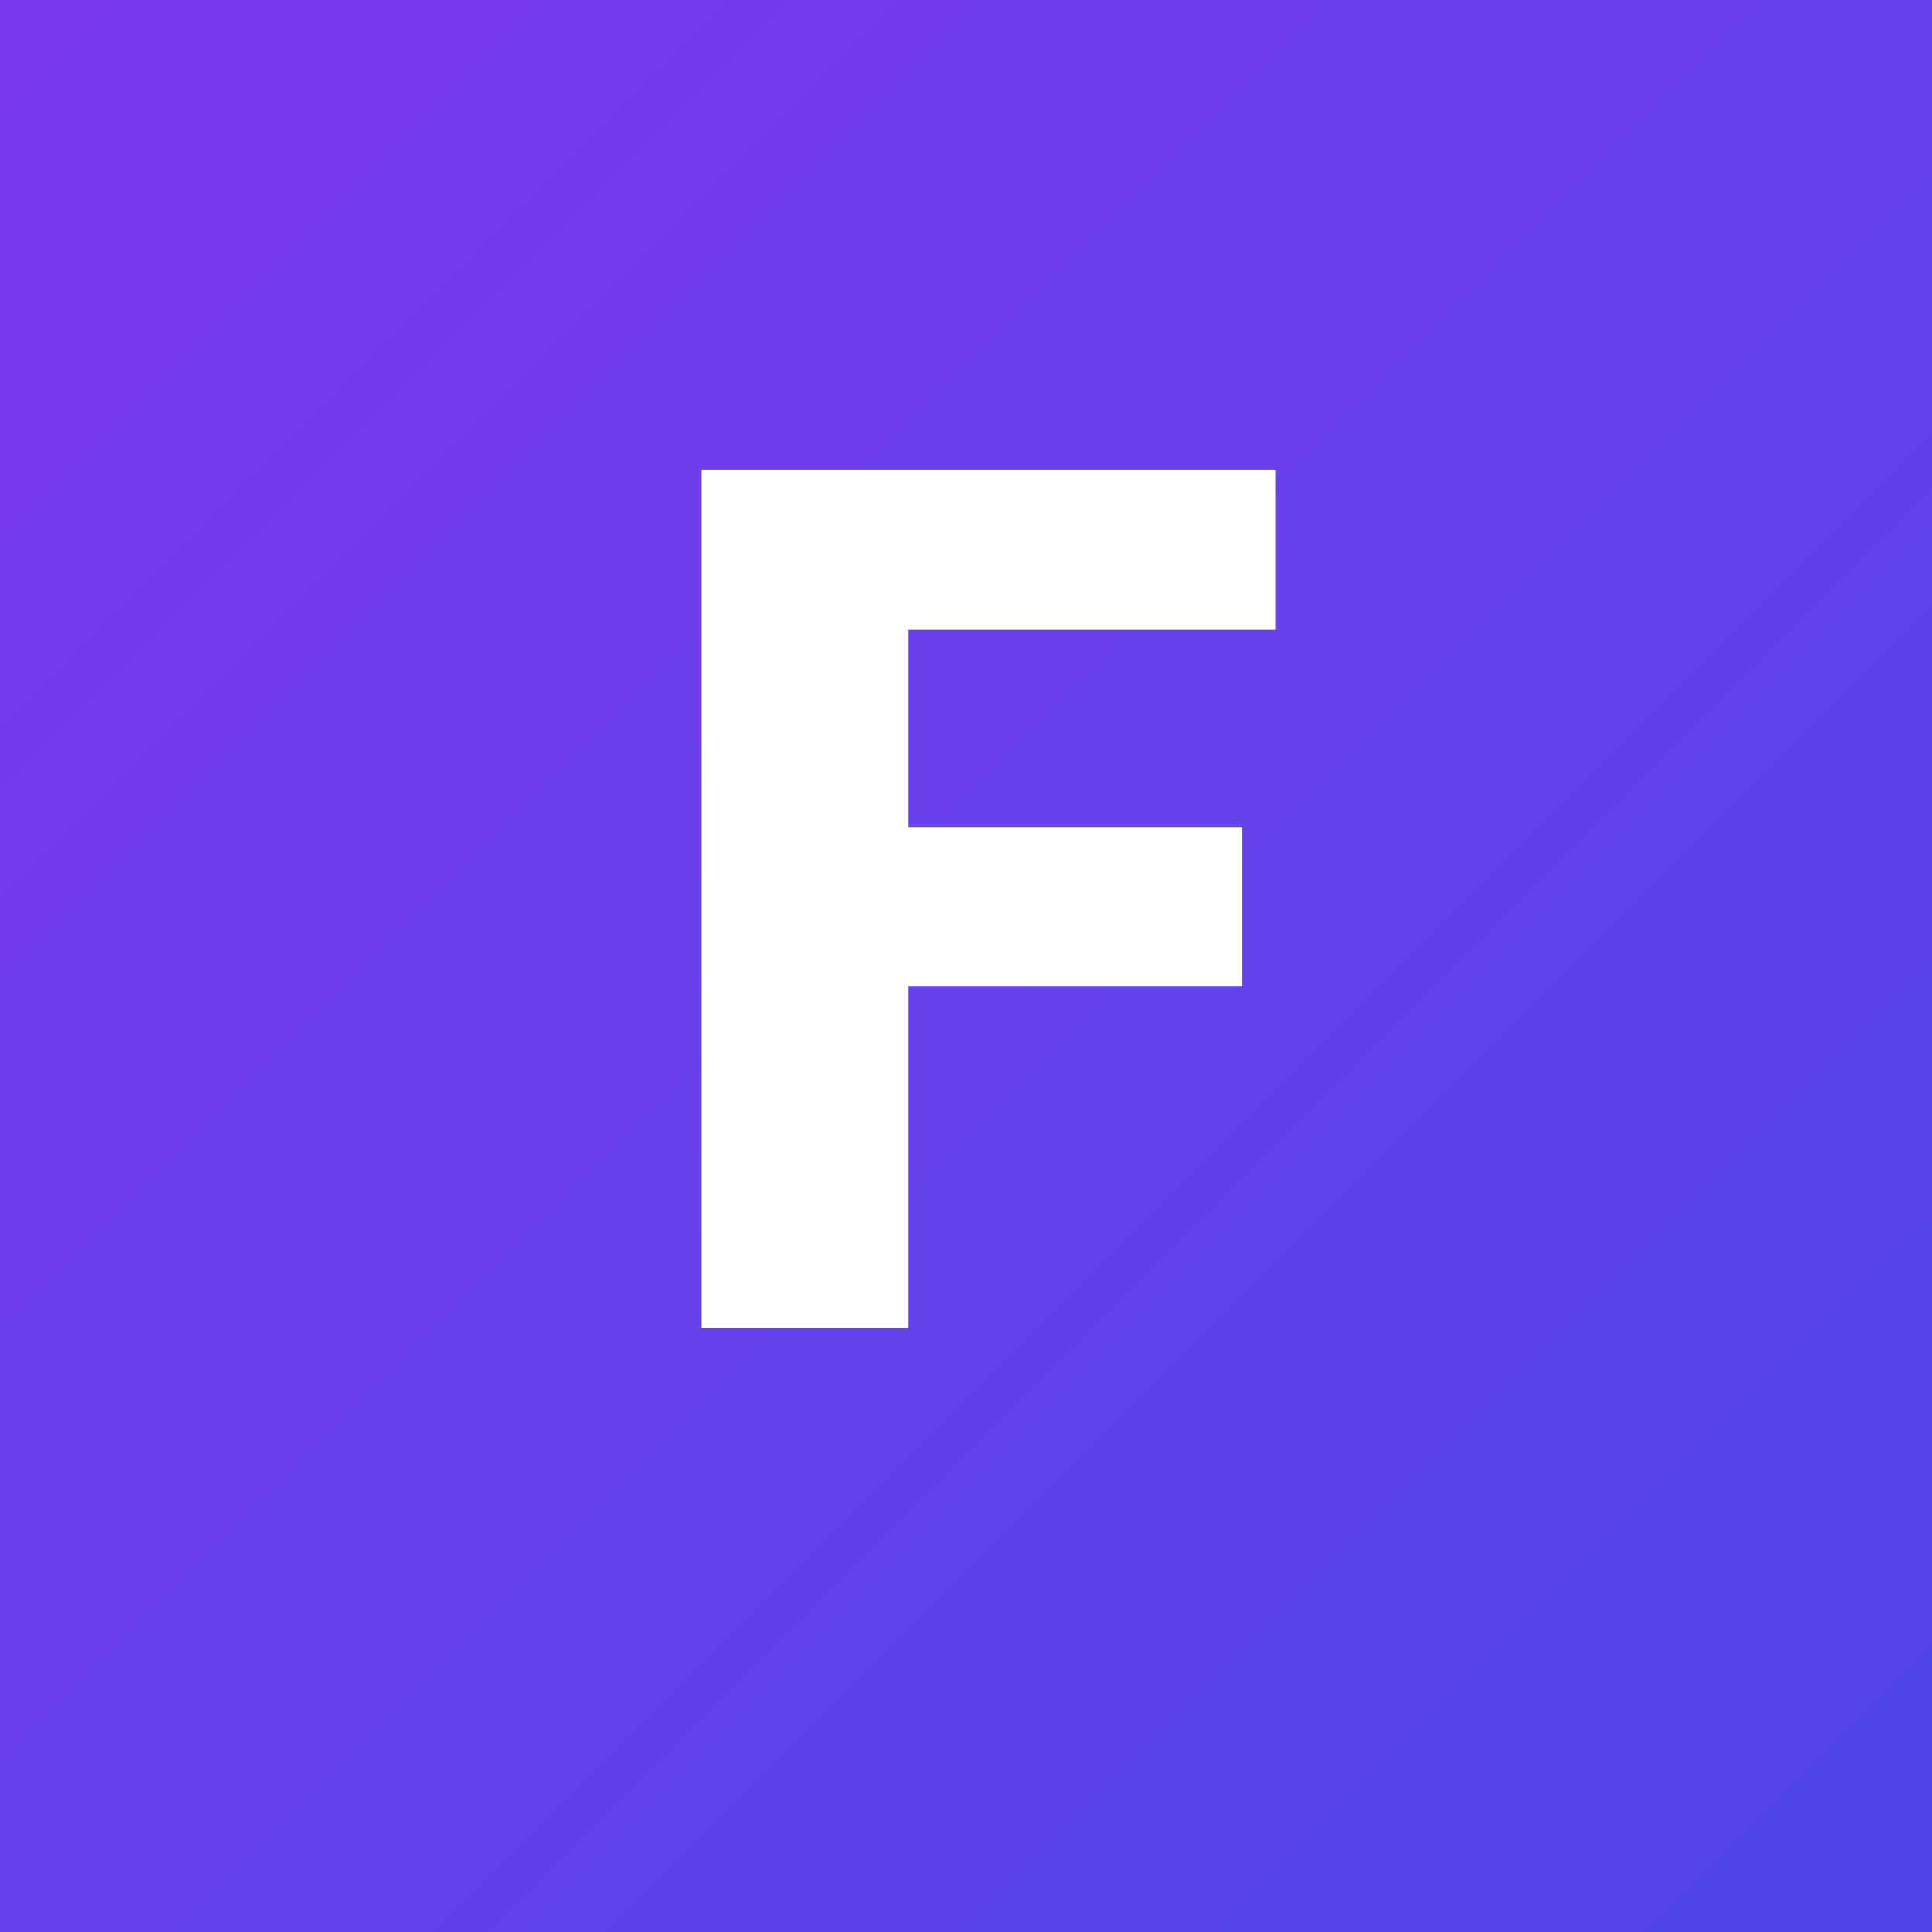
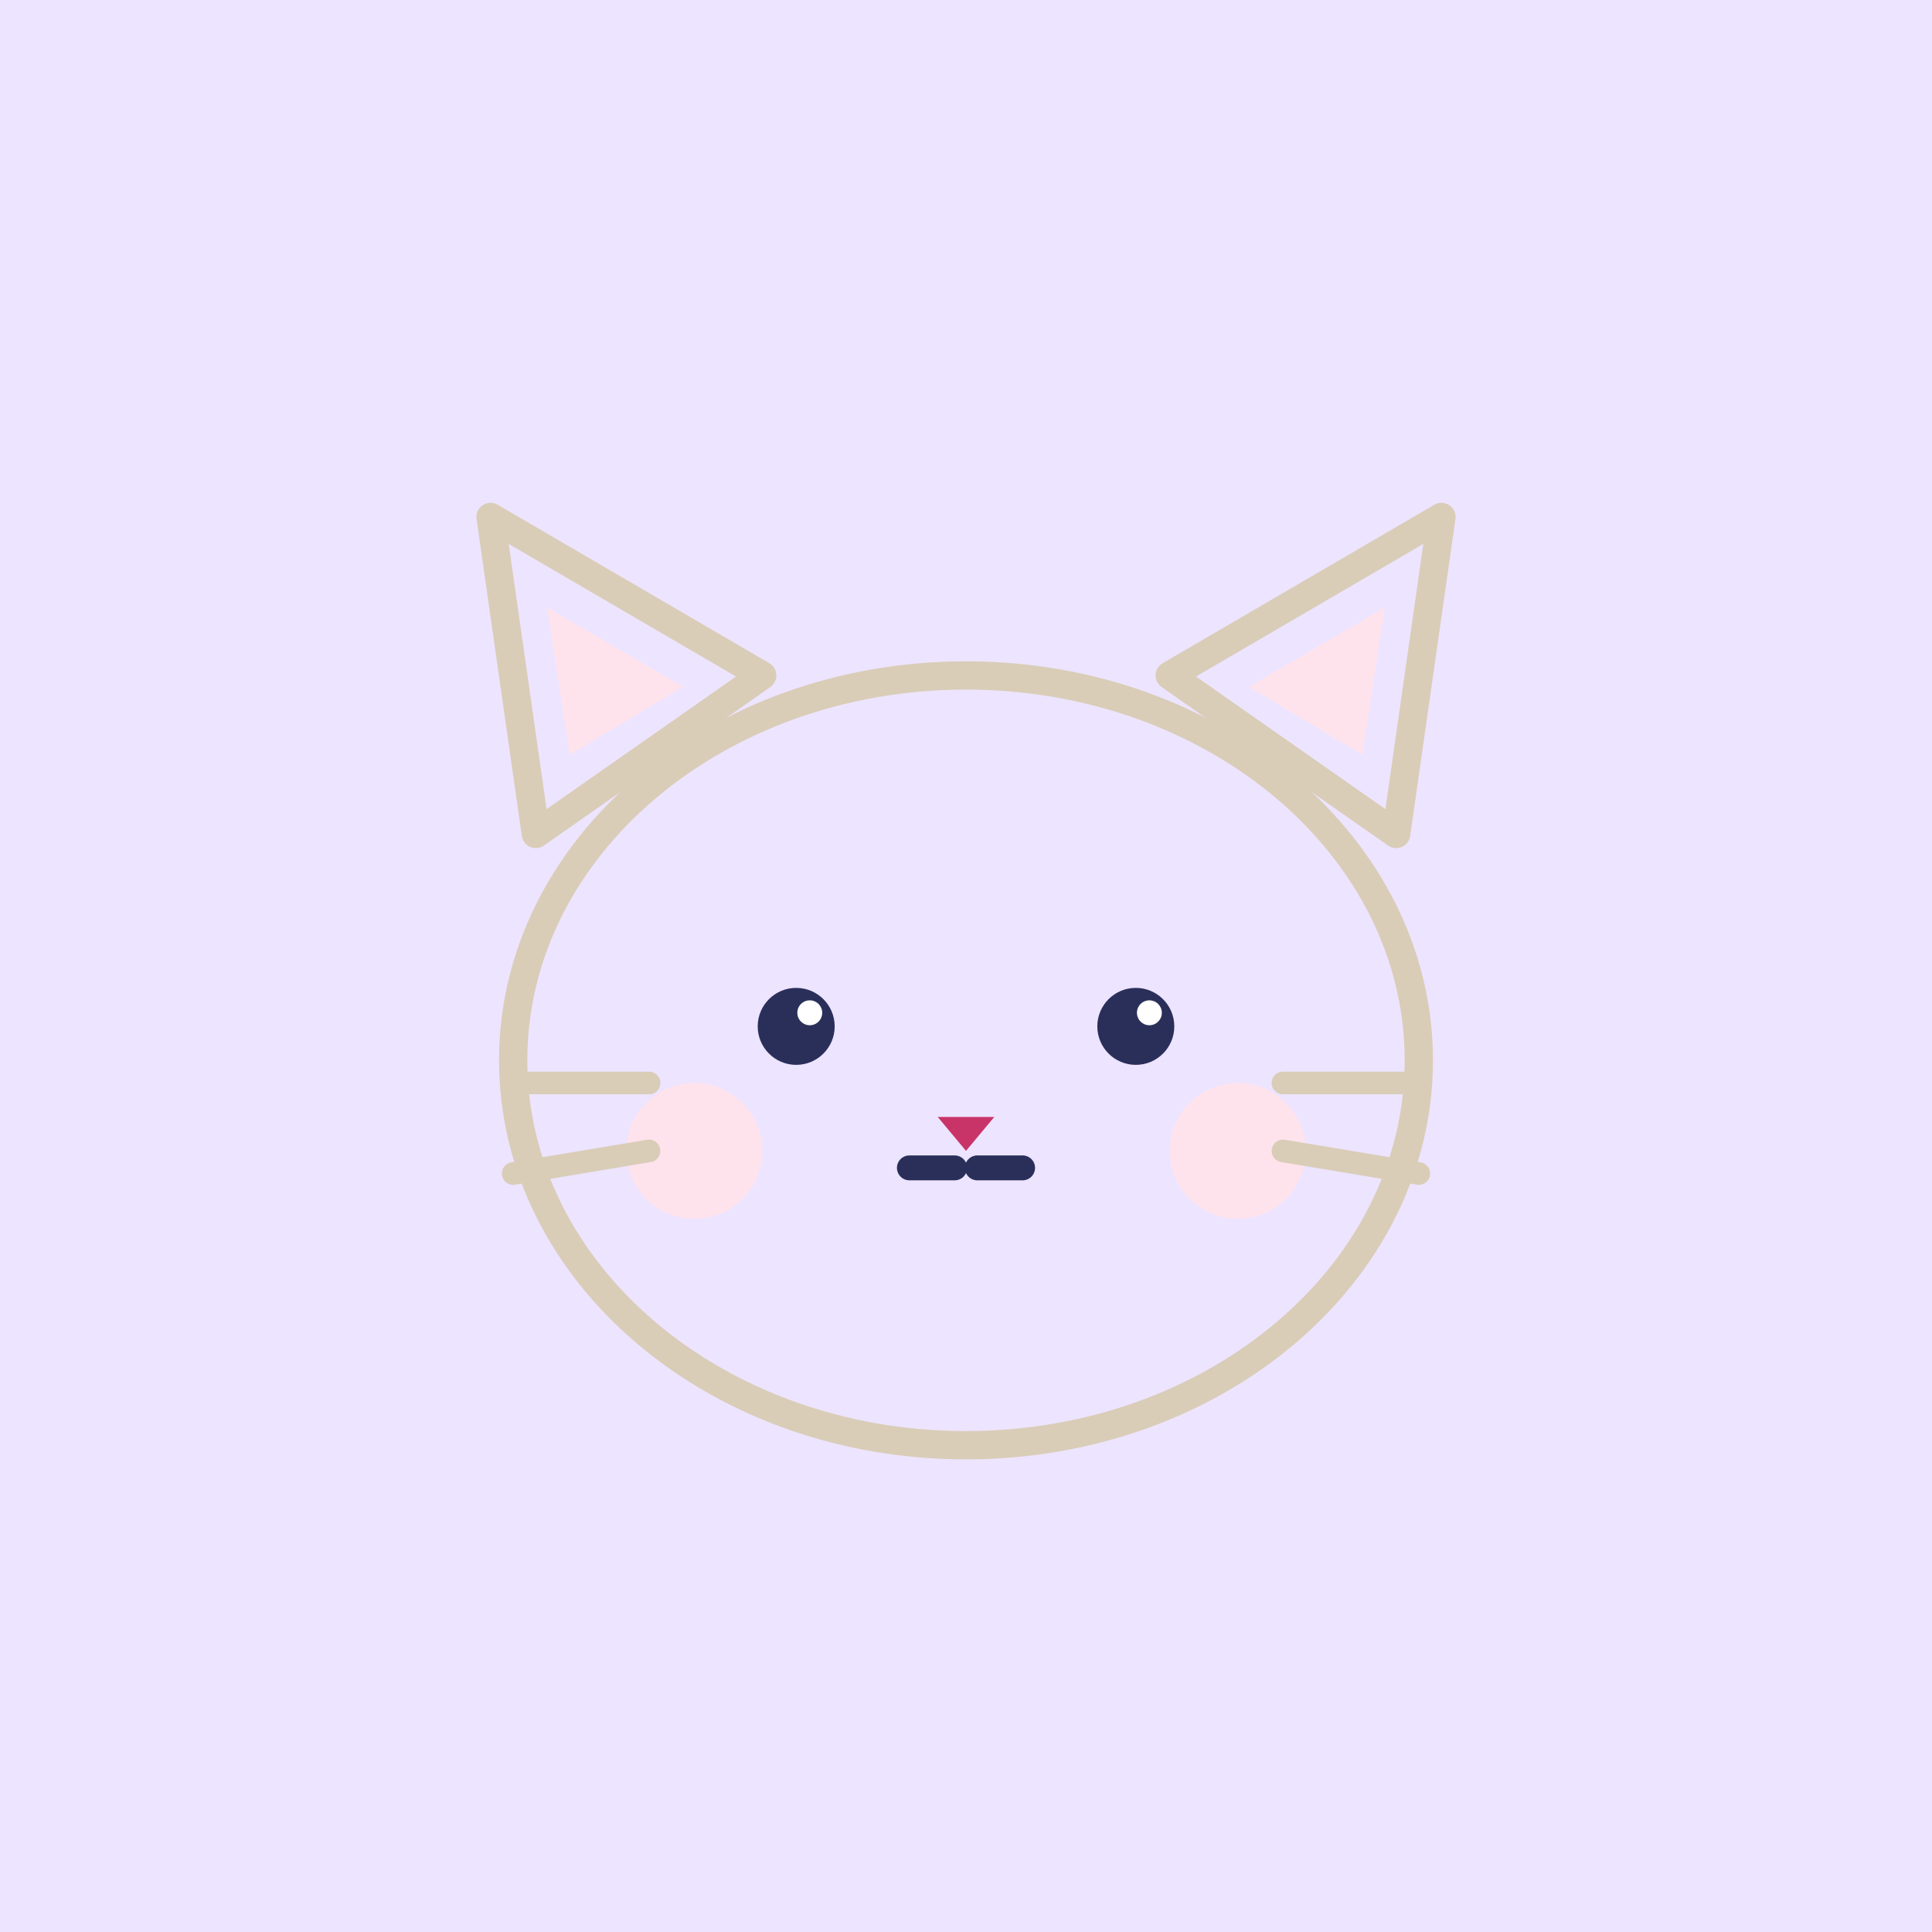
- <svg xmlns="http://www.w3.org/2000/svg" width="512" height="512" viewBox="0 0 512 512">
-   <defs>
-     <linearGradient id="g" x1="0" y1="0" x2="1" y2="1">
-       <stop offset="0" stop-color="#7c3aed" />
-       <stop offset="1" stop-color="#4f46e5" />
-     </linearGradient>
-   </defs>
-   <rect width="512" height="512" fill="url(#g)" />
-   <text x="256" y="352" font-family="system-ui, Segoe UI, Roboto, sans-serif" font-size="320" font-weight="800" fill="#ffffff" text-anchor="middle">F</text>
+ <svg xmlns="http://www.w3.org/2000/svg" viewBox="0 0 512 512">
+   <rect width="512" height="512" fill="#ede4ff" />
+   <g transform="translate(76 101) scale(3)" fill="none">
+     <path d="M22 40 18 12l24 14Z" fill="#ede4ff" stroke="#d9cdb8" stroke-width="2.5" stroke-linejoin="round" />
+     <path d="M98 40 102 12 78 26Z" fill="#ede4ff" stroke="#d9cdb8" stroke-width="2.5" stroke-linejoin="round" />
+     <path d="M25 33 23 20l12 7Z" fill="#ffe3ec" />
+     <path d="M95 33 97 20 85 27Z" fill="#ffe3ec" />
+     <ellipse cx="60" cy="60" rx="40" ry="34" fill="#ede4ff" stroke="#d9cdb8" stroke-width="2.5" />
+     <circle cx="36" cy="68" r="6" fill="#ffe3ec" />
+     <circle cx="84" cy="68" r="6" fill="#ffe3ec" />
+     <circle cx="45" cy="57" r="3.4" fill="#2a2f5a" />
+     <circle cx="75" cy="57" r="3.4" fill="#2a2f5a" />
+     <circle cx="46.2" cy="55.8" r="1.1" fill="#ffffff" />
+     <circle cx="76.2" cy="55.8" r="1.1" fill="#ffffff" />
+     <path d="M57.5 65h5l-2.5 3Z" fill="#c93468" />
+     <path d="M55 69.5h4M61 69.5h4" stroke="#2a2f5a" stroke-width="2.2" stroke-linecap="round" />
+     <path d="M20 62h12M20 70l12-2M100 62H88M100 70l-12-2" stroke="#d9cdb8" stroke-width="2" stroke-linecap="round" />
+   </g>
</svg>
